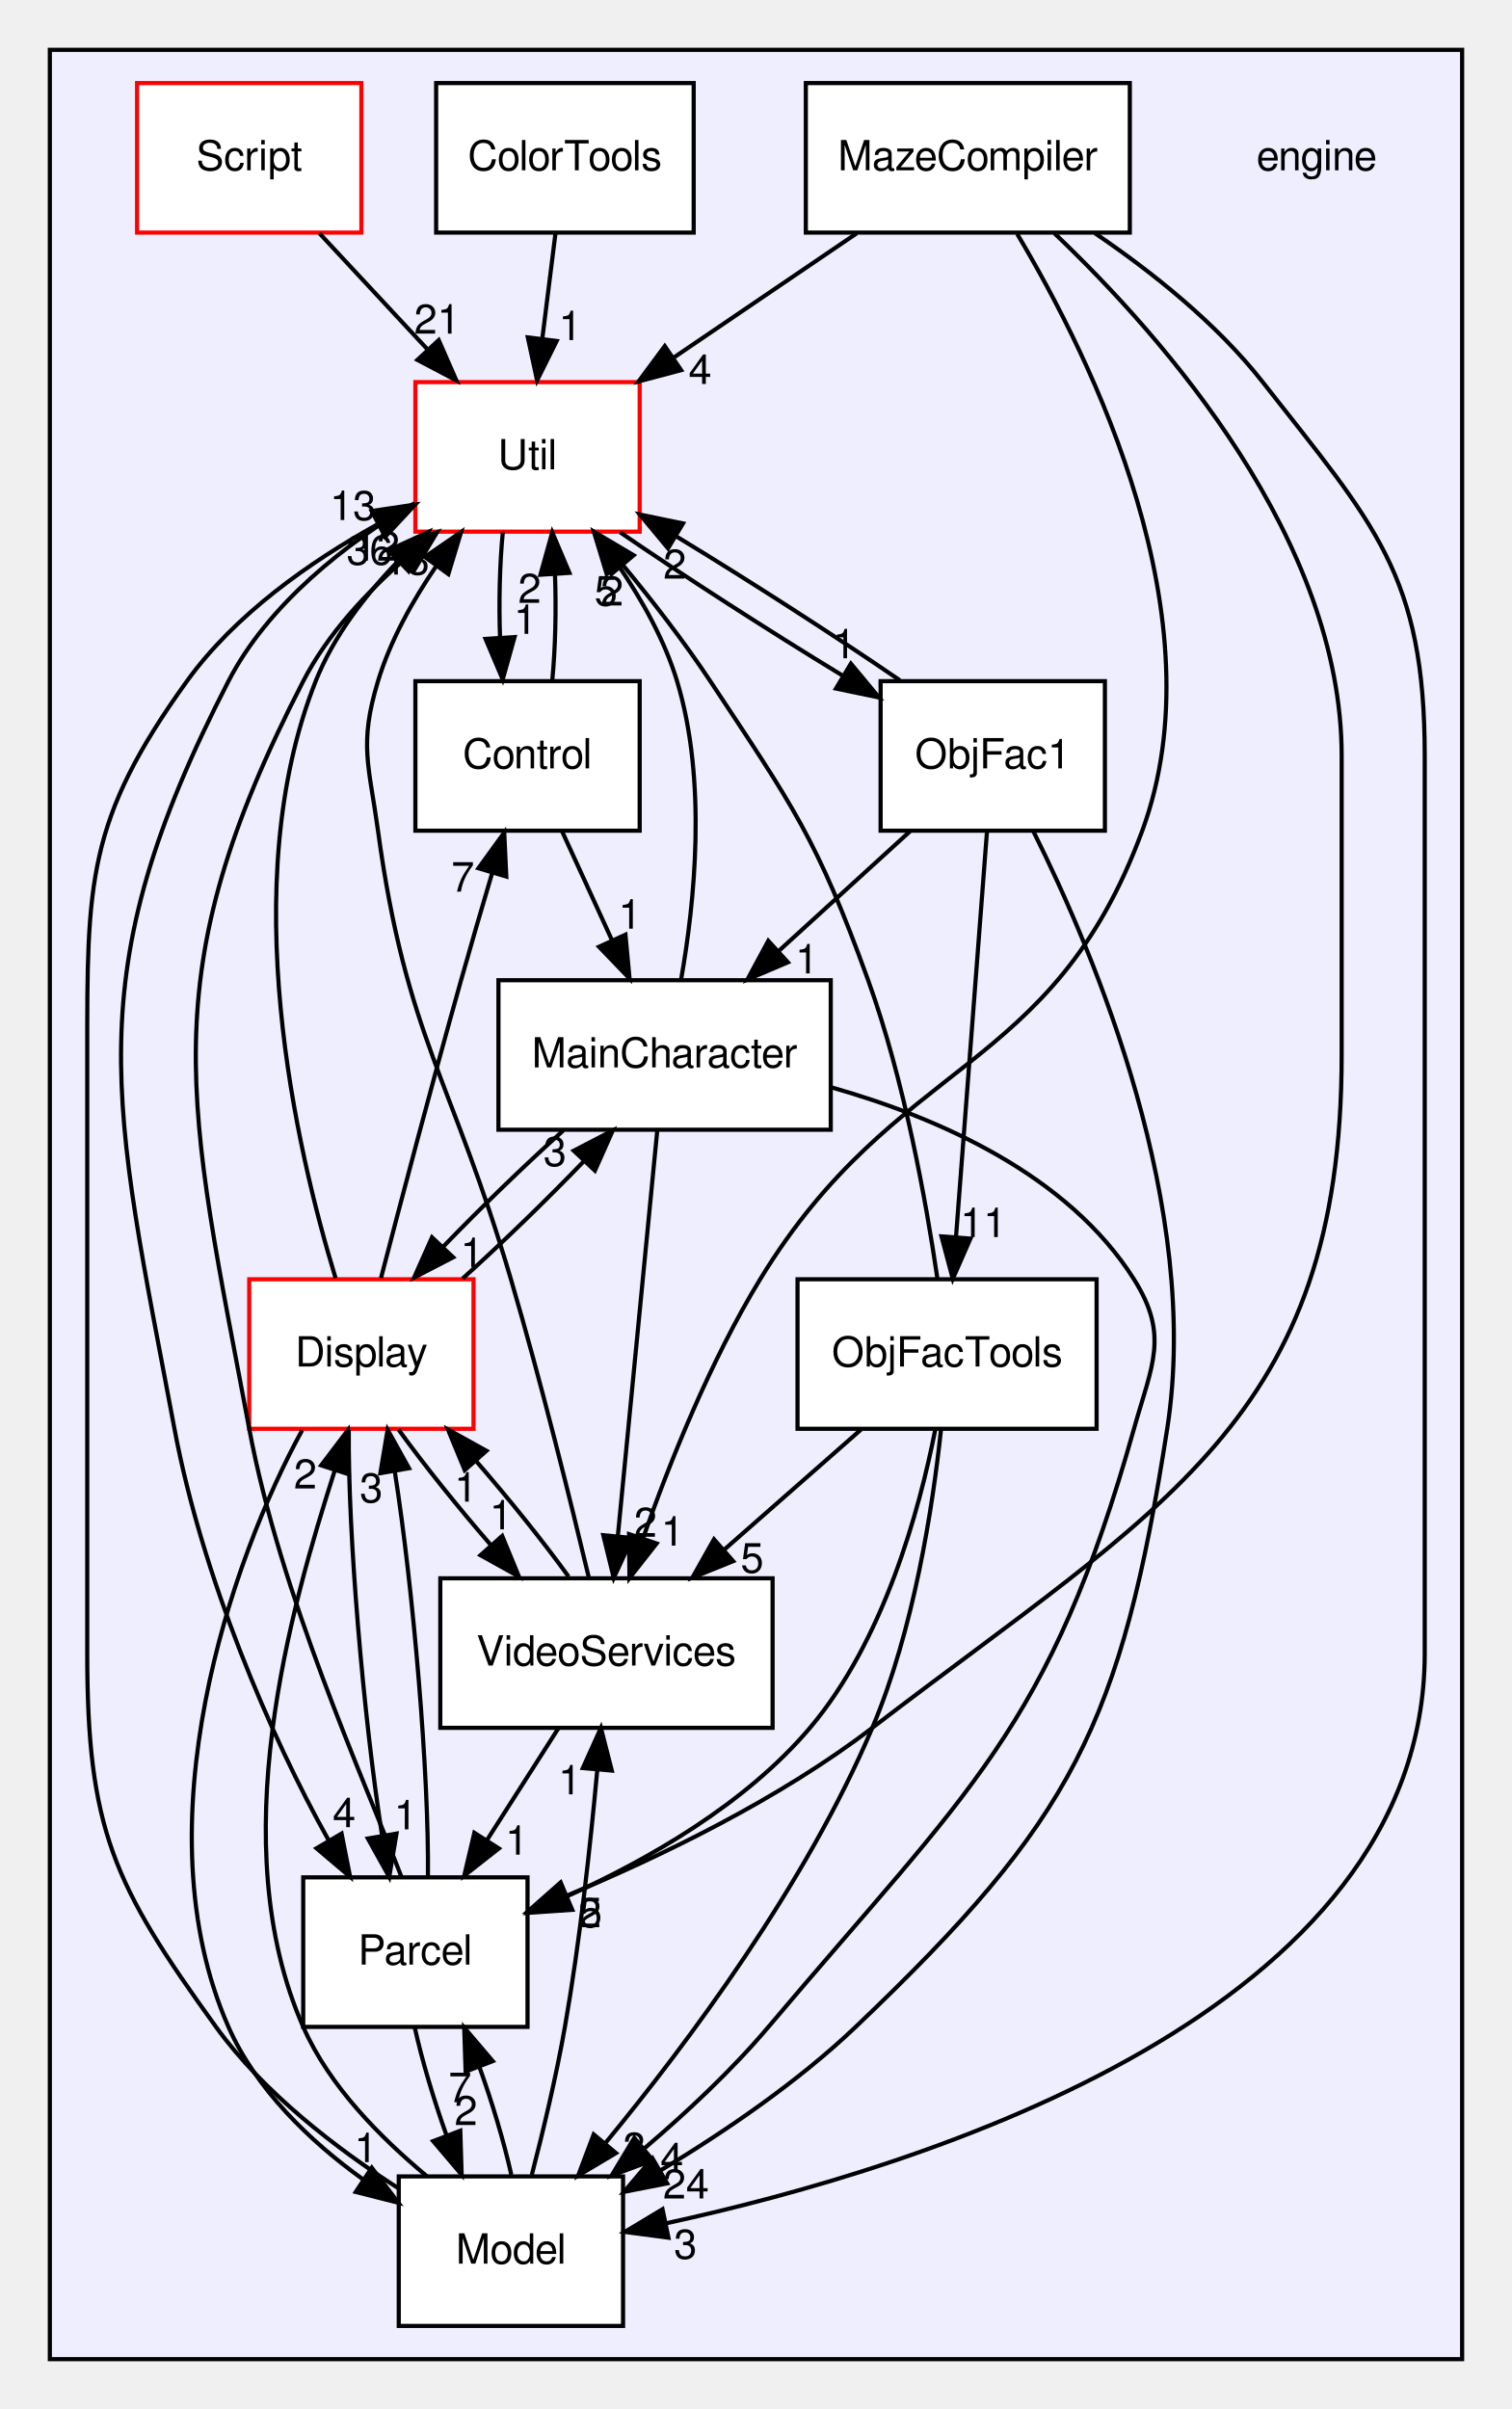
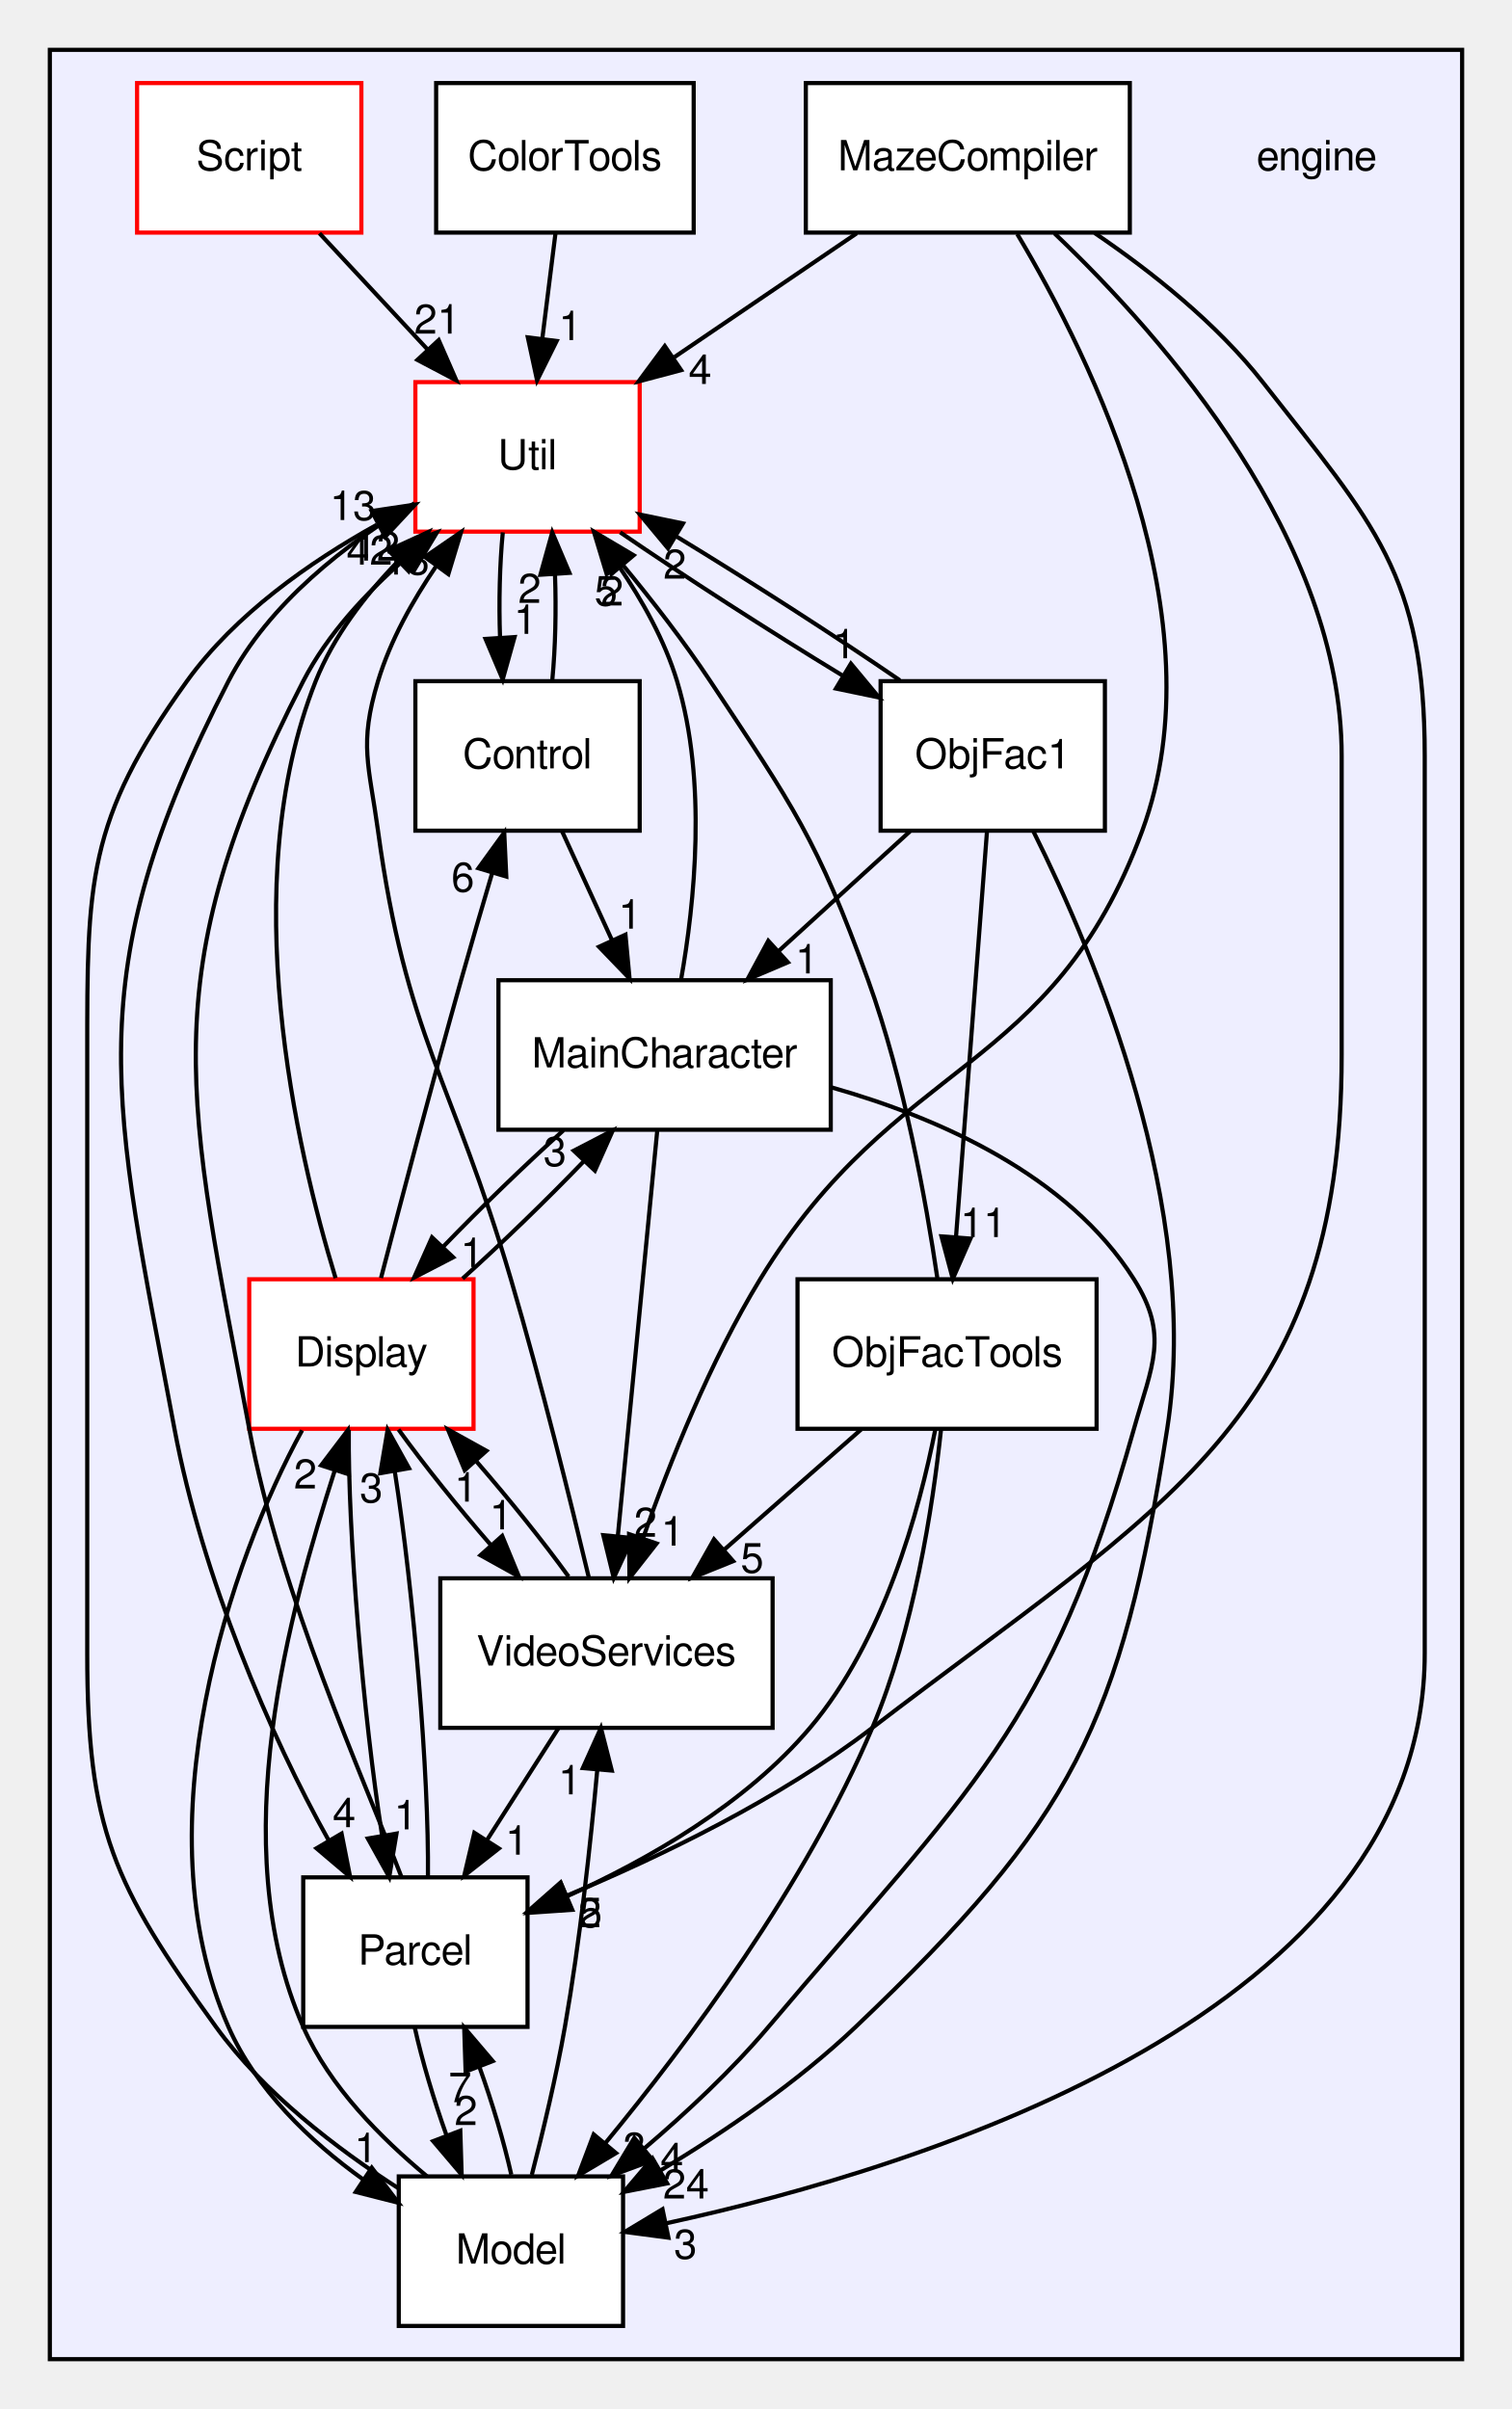
<svg xmlns="http://www.w3.org/2000/svg" xmlns:xlink="http://www.w3.org/1999/xlink" width="364pt" height="580pt" viewBox="0.00 0.00 364.00 580.00">
  <g id="graph1" class="graph" transform="scale(1 1) rotate(0) translate(4 576)">
    <g id="graph2" class="cluster">
      <a xlink:href="dir_996f45160da62e1a3d7f6046fad68f51.html" target="_top">
        <polygon fill="#eeeeff" stroke="black" points="8,-8 8,-564 348,-564 348,-8 8,-8" />
      </a>
    </g>
    <g id="node2" class="node">
      <text text-anchor="middle" x="313" y="-535" font-family="FreeSans" font-size="10.00">engine</text>
    </g>
    <g id="node3" class="node">
      <a xlink:href="dir_b64b6649c7053983cbee0ddd1f8a55f4.html" target="_top" xlink:title="ColorTools">
        <polygon fill="white" stroke="black" points="163,-556 101,-556 101,-520 163,-520 163,-556" />
        <text text-anchor="middle" x="132" y="-535" font-family="FreeSans" font-size="10.00">ColorTools</text>
      </a>
    </g>
    <g id="node13" class="node">
      <a xlink:href="dir_0934fd95ceeb46aa22ccb2d1831dae0f.html" target="_top" xlink:title="Util">
        <polygon fill="white" stroke="red" points="150,-484 96,-484 96,-448 150,-448 150,-484" />
        <text text-anchor="middle" x="123" y="-463" font-family="FreeSans" font-size="10.00">Util</text>
      </a>
    </g>
    <g id="edge63" class="edge">
      <path fill="none" stroke="black" d="M129.729,-519.831C128.766,-512.131 127.622,-502.974 126.552,-494.417" />
      <polygon fill="black" stroke="black" points="130.015,-493.902 125.302,-484.413 123.069,-494.77 130.015,-493.902" />
      <a xlink:href="dir_000013_000008.html" target="_top" xlink:title="1">
        <text text-anchor="middle" x="133.278" y="-494.117" font-family="FreeSans" font-size="10.00">1</text>
      </a>
    </g>
    <g id="node4" class="node">
      <a xlink:href="dir_26ccc65b240ef770bfb5832383ef26b1.html" target="_top" xlink:title="Control">
        <polygon fill="white" stroke="black" points="150,-412 96,-412 96,-376 150,-376 150,-412" />
        <text text-anchor="middle" x="123" y="-391" font-family="FreeSans" font-size="10.00">Control</text>
      </a>
    </g>
    <g id="node6" class="node">
      <a xlink:href="dir_c8f5c77583f5a8c611b28ad2fa22d3d0.html" target="_top" xlink:title="MainCharacter">
        <polygon fill="white" stroke="black" points="196,-340 116,-340 116,-304 196,-304 196,-340" />
        <text text-anchor="middle" x="156" y="-319" font-family="FreeSans" font-size="10.00">MainCharacter</text>
      </a>
    </g>
    <g id="edge47" class="edge">
      <path fill="none" stroke="black" d="M131.327,-375.831C134.973,-367.877 139.331,-358.369 143.363,-349.572" />
      <polygon fill="black" stroke="black" points="146.576,-350.962 147.561,-340.413 140.212,-348.046 146.576,-350.962" />
      <a xlink:href="dir_000003_000017.html" target="_top" xlink:title="1">
        <text text-anchor="middle" x="147.659" y="-352.413" font-family="FreeSans" font-size="10.00">1</text>
      </a>
    </g>
    <g id="edge45" class="edge">
      <path fill="none" stroke="black" d="M128.976,-412.413C129.707,-420.059 129.92,-429.108 129.615,-437.573" />
      <polygon fill="black" stroke="black" points="126.105,-437.626 128.952,-447.831 133.09,-438.078 126.105,-437.626" />
      <a xlink:href="dir_000003_000008.html" target="_top" xlink:title="2">
        <text text-anchor="middle" x="123.503" y="-430.856" font-family="FreeSans" font-size="10.00">2</text>
      </a>
    </g>
    <g id="node5" class="node">
      <a xlink:href="dir_fde29a0c075bb808199949ecbe7019af.html" target="_top" xlink:title="Display">
        <polygon fill="white" stroke="red" points="110,-268 56,-268 56,-232 110,-232 110,-268" />
        <text text-anchor="middle" x="83" y="-247" font-family="FreeSans" font-size="10.00">Display</text>
      </a>
    </g>
    <g id="edge11" class="edge">
      <path fill="none" stroke="black" d="M87.726,-268.312C92.463,-286.526 100.035,-315.25 107,-340 109.373,-348.431 112.044,-357.574 114.514,-365.898" />
      <polygon fill="black" stroke="black" points="111.179,-366.962 117.394,-375.542 117.887,-364.959 111.179,-366.962" />
-       <a xlink:href="dir_000004_000003.html" target="_top" xlink:title="7">
-         <text text-anchor="middle" x="107.43" y="-361.33" font-family="FreeSans" font-size="10.00">7</text>
+       <a xlink:href="dir_000004_000003.html" target="_top" xlink:title="6">
+         <text text-anchor="middle" x="107.43" y="-361.33" font-family="FreeSans" font-size="10.00">6</text>
      </a>
    </g>
    <g id="edge7" class="edge">
      <path fill="none" stroke="black" d="M107.367,-268.163C116.843,-276.689 127.481,-287.002 136.451,-296.31" />
      <polygon fill="black" stroke="black" points="134.128,-298.949 143.531,-303.831 139.225,-294.151 134.128,-298.949" />
      <a xlink:href="dir_000004_000017.html" target="_top" xlink:title="3">
        <text text-anchor="middle" x="129.597" y="-295.278" font-family="FreeSans" font-size="10.00">3</text>
      </a>
    </g>
    <g id="node8" class="node">
      <a xlink:href="dir_8a4097456790b4234ac847b719729965.html" target="_top" xlink:title="Model">
        <polygon fill="white" stroke="black" points="146,-52 92,-52 92,-16 146,-16 146,-52" />
        <text text-anchor="middle" x="119" y="-31" font-family="FreeSans" font-size="10.00">Model</text>
      </a>
    </g>
    <g id="edge9" class="edge">
      <path fill="none" stroke="black" d="M68.73,-231.633C51.732,-200.648 29.591,-136.616 51,-88 57.565,-73.093 70.501,-60.509 83.458,-51.249" />
      <polygon fill="black" stroke="black" points="85.503,-54.093 91.908,-45.654 81.638,-48.257 85.503,-54.093" />
      <a xlink:href="dir_000004_000014.html" target="_top" xlink:title="1">
        <text text-anchor="middle" x="84.073" y="-55.445" font-family="FreeSans" font-size="10.00">1</text>
      </a>
    </g>
    <g id="node11" class="node">
      <a xlink:href="dir_54f9da0a70d763287d8f71c22d40778c.html" target="_top" xlink:title="Parcel">
        <polygon fill="white" stroke="black" points="123,-124 69,-124 69,-88 123,-88 123,-124" />
        <text text-anchor="middle" x="96" y="-103" font-family="FreeSans" font-size="10.00">Parcel</text>
      </a>
    </g>
    <g id="edge13" class="edge">
      <path fill="none" stroke="black" d="M79.973,-231.762C79.73,-207.093 83.457,-162.86 88.003,-133.973" />
      <polygon fill="black" stroke="black" points="91.457,-134.539 89.709,-124.09 84.559,-133.349 91.457,-134.539" />
      <a xlink:href="dir_000004_000009.html" target="_top" xlink:title="1">
        <text text-anchor="middle" x="93.643" y="-135.564" font-family="FreeSans" font-size="10.00">1</text>
      </a>
    </g>
    <g id="edge3" class="edge">
      <path fill="none" stroke="black" d="M76.789,-268.286C67.371,-299.153 52.525,-363.015 72,-412 76.268,-422.734 83.793,-432.568 91.774,-440.817" />
      <polygon fill="black" stroke="black" points="89.522,-443.508 99.151,-447.928 94.38,-438.468 89.522,-443.508" />
-       <a xlink:href="dir_000004_000008.html" target="_top" xlink:title="36">
-         <text text-anchor="middle" x="84.964" y="-440.057" font-family="FreeSans" font-size="10.00">36</text>
+       <a xlink:href="dir_000004_000008.html" target="_top" xlink:title="42">
+         <text text-anchor="middle" x="84.964" y="-440.057" font-family="FreeSans" font-size="10.00">42</text>
      </a>
    </g>
    <g id="node14" class="node">
      <a xlink:href="dir_6c0c9a026e8202e772c067025956487c.html" target="_top" xlink:title="VideoServices">
        <polygon fill="white" stroke="black" points="182,-196 102,-196 102,-160 182,-160 182,-196" />
        <text text-anchor="middle" x="142" y="-175" font-family="FreeSans" font-size="10.00">VideoServices</text>
      </a>
    </g>
    <g id="edge5" class="edge">
      <path fill="none" stroke="black" d="M91.936,-231.831C98.045,-223.369 106.235,-213.149 114.271,-203.897" />
      <polygon fill="black" stroke="black" points="116.899,-206.209 120.935,-196.413 111.671,-201.554 116.899,-206.209" />
      <a xlink:href="dir_000004_000006.html" target="_top" xlink:title="1">
        <text text-anchor="middle" x="116.628" y="-207.782" font-family="FreeSans" font-size="10.00">1</text>
      </a>
    </g>
    <g id="edge29" class="edge">
      <path fill="none" stroke="black" d="M131.627,-303.831C122.222,-295.369 111.675,-285.149 102.749,-275.897" />
      <polygon fill="black" stroke="black" points="105.1,-273.288 95.693,-268.413 100.006,-278.09 105.1,-273.288" />
      <a xlink:href="dir_000017_000004.html" target="_top" xlink:title="1">
        <text text-anchor="middle" x="109.631" y="-270.956" font-family="FreeSans" font-size="10.00">1</text>
      </a>
    </g>
    <g id="edge35" class="edge">
      <path fill="none" stroke="black" d="M196.253,-314.177C221.869,-306.892 253.114,-293.198 269,-268 277.533,-254.465 273.334,-247.402 269,-232 248.685,-159.799 229.4,-145.299 181,-88 172.206,-77.589 161.347,-67.432 151.188,-58.788" />
      <polygon fill="black" stroke="black" points="153.175,-55.89 143.242,-52.205 148.709,-61.28 153.175,-55.89" />
      <a xlink:href="dir_000017_000014.html" target="_top" xlink:title="4">
        <text text-anchor="middle" x="157.755" y="-52.998" font-family="FreeSans" font-size="10.00">4</text>
      </a>
    </g>
    <g id="edge31" class="edge">
      <path fill="none" stroke="black" d="M159.946,-340.031C163.227,-358.523 166.294,-387.91 159,-412 156.044,-421.764 150.675,-431.377 144.97,-439.724" />
      <polygon fill="black" stroke="black" points="142.059,-437.776 138.99,-447.917 147.713,-441.903 142.059,-437.776" />
      <a xlink:href="dir_000017_000008.html" target="_top" xlink:title="5">
        <text text-anchor="middle" x="141.884" y="-430.199" font-family="FreeSans" font-size="10.00">5</text>
      </a>
    </g>
    <g id="edge33" class="edge">
      <path fill="none" stroke="black" d="M154.227,-303.762C151.839,-279.201 147.566,-235.247 144.757,-206.354" />
      <polygon fill="black" stroke="black" points="148.21,-205.704 143.759,-196.09 141.243,-206.381 148.21,-205.704" />
      <a xlink:href="dir_000017_000006.html" target="_top" xlink:title="2">
        <text text-anchor="middle" x="151.384" y="-206.007" font-family="FreeSans" font-size="10.00">2</text>
      </a>
    </g>
    <g id="node7" class="node">
      <a xlink:href="dir_d746cbd3279d9beb10f2c4393449bb6e.html" target="_top" xlink:title="MazeCompiler">
        <polygon fill="white" stroke="black" points="268,-556 190,-556 190,-520 268,-520 268,-556" />
        <text text-anchor="middle" x="229" y="-535" font-family="FreeSans" font-size="10.00">MazeCompiler</text>
      </a>
    </g>
    <g id="edge53" class="edge">
      <path fill="none" stroke="black" d="M259.535,-519.9C273.302,-510.552 288.919,-498.139 300,-484 326.891,-449.688 339,-437.594 339,-394 339,-394 339,-394 339,-178 339,-91.733 219.113,-54.359 156.34,-40.703" />
      <polygon fill="black" stroke="black" points="156.922,-37.249 146.418,-38.639 155.496,-44.102 156.922,-37.249" />
      <a xlink:href="dir_000016_000014.html" target="_top" xlink:title="3">
        <text text-anchor="middle" x="161.019" y="-32.202" font-family="FreeSans" font-size="10.00">3</text>
      </a>
    </g>
    <g id="edge55" class="edge">
      <path fill="none" stroke="black" d="M249.874,-519.803C276.461,-494.492 319,-445.887 319,-394 319,-394 319,-394 319,-322 319,-234.215 275.663,-213.417 206,-160 183.647,-142.86 154.99,-129.004 132.53,-119.621" />
      <polygon fill="black" stroke="black" points="133.589,-116.273 123.007,-115.753 130.955,-122.759 133.589,-116.273" />
      <a xlink:href="dir_000016_000009.html" target="_top" xlink:title="2">
        <text text-anchor="middle" x="137.988" y="-111.995" font-family="FreeSans" font-size="10.00">2</text>
      </a>
    </g>
    <g id="edge49" class="edge">
      <path fill="none" stroke="black" d="M202.252,-519.831C188.945,-510.793 172.684,-499.748 158.363,-490.02" />
      <polygon fill="black" stroke="black" points="159.979,-486.886 149.74,-484.163 156.045,-492.677 159.979,-486.886" />
      <a xlink:href="dir_000016_000008.html" target="_top" xlink:title="4">
        <text text-anchor="middle" x="164.547" y="-483.557" font-family="FreeSans" font-size="10.00">4</text>
      </a>
    </g>
    <g id="edge51" class="edge">
      <path fill="none" stroke="black" d="M240.892,-519.662C259.04,-489.253 289.672,-426.714 271,-376 249.214,-316.829 211.84,-321.828 179,-268 166.973,-248.287 157.241,-223.967 150.782,-205.58" />
      <polygon fill="black" stroke="black" points="154.072,-204.382 147.537,-196.042 147.445,-206.636 154.072,-204.382" />
      <a xlink:href="dir_000016_000006.html" target="_top" xlink:title="1">
        <text text-anchor="middle" x="157.917" y="-203.87" font-family="FreeSans" font-size="10.00">1</text>
      </a>
    </g>
    <g id="edge37" class="edge">
      <path fill="none" stroke="black" d="M98.773,-52.04C87.777,-61.22 75.38,-73.513 69,-88 49.598,-132.058 65.963,-188.777 76.632,-222.087" />
      <polygon fill="black" stroke="black" points="73.311,-223.192 79.714,-231.633 79.972,-221.041 73.311,-223.192" />
      <a xlink:href="dir_000014_000004.html" target="_top" xlink:title="2">
        <text text-anchor="middle" x="69.505" y="-217.644" font-family="FreeSans" font-size="10.00">2</text>
      </a>
    </g>
    <g id="edge43" class="edge">
      <path fill="none" stroke="black" d="M119.094,-52.413C117.326,-60.314 114.526,-69.713 111.395,-78.417" />
      <polygon fill="black" stroke="black" points="108.096,-77.242 107.756,-87.831 114.626,-79.765 108.096,-77.242" />
      <a xlink:href="dir_000014_000009.html" target="_top" xlink:title="7">
        <text text-anchor="middle" x="106.744" y="-69.866" font-family="FreeSans" font-size="10.00">7</text>
      </a>
    </g>
    <g id="edge39" class="edge">
      <path fill="none" stroke="black" d="M91.864,-49.176C77.09,-58.649 59.526,-72.063 48,-88 23.207,-122.281 17,-135.694 17,-178 17,-322 17,-322 17,-322 17,-363.398 16.794,-378.416 41,-412 52.581,-428.068 70.542,-440.674 86.706,-449.652" />
      <polygon fill="black" stroke="black" points="85.474,-452.958 95.953,-454.517 88.733,-446.763 85.474,-452.958" />
      <a xlink:href="dir_000014_000008.html" target="_top" xlink:title="13">
        <text text-anchor="middle" x="80.971" y="-450.797" font-family="FreeSans" font-size="10.00">13</text>
      </a>
    </g>
    <g id="edge41" class="edge">
      <path fill="none" stroke="black" d="M124.03,-52.374C126.721,-62.764 129.903,-76.032 132,-88 135.612,-108.615 138.172,-132.127 139.797,-149.949" />
      <polygon fill="black" stroke="black" points="136.315,-150.316 140.667,-159.976 143.289,-149.711 136.315,-150.316" />
      <a xlink:href="dir_000014_000006.html" target="_top" xlink:title="1">
        <text text-anchor="middle" x="133.176" y="-143.981" font-family="FreeSans" font-size="10.00">1</text>
      </a>
    </g>
    <g id="node9" class="node">
      <a xlink:href="dir_11ef1ec48ce85ffc975edfd5f1c95b97.html" target="_top" xlink:title="ObjFac1">
        <polygon fill="white" stroke="black" points="262,-412 208,-412 208,-376 262,-376 262,-412" />
        <text text-anchor="middle" x="235" y="-391" font-family="FreeSans" font-size="10.00">ObjFac1</text>
      </a>
    </g>
    <g id="edge67" class="edge">
      <path fill="none" stroke="black" d="M215.065,-375.831C205.522,-367.134 193.94,-356.578 183.569,-347.127" />
      <polygon fill="black" stroke="black" points="185.677,-344.312 175.929,-340.163 180.962,-349.486 185.677,-344.312" />
      <a xlink:href="dir_000005_000017.html" target="_top" xlink:title="1">
        <text text-anchor="middle" x="190.246" y="-341.635" font-family="FreeSans" font-size="10.00">1</text>
      </a>
    </g>
    <g id="edge69" class="edge">
      <path fill="none" stroke="black" d="M244.81,-375.785C259.657,-346.061 285.277,-285.11 277,-232 265.888,-160.7 254.252,-137.768 202,-88 188.056,-74.719 170.424,-62.722 155,-53.427" />
      <polygon fill="black" stroke="black" points="156.616,-50.317 146.219,-48.278 153.075,-56.356 156.616,-50.317" />
      <a xlink:href="dir_000005_000014.html" target="_top" xlink:title="24">
        <text text-anchor="middle" x="161.153" y="-46.686" font-family="FreeSans" font-size="10.00">24</text>
      </a>
    </g>
    <g id="node10" class="node">
      <a xlink:href="dir_15d76760591361bf74d67120242b4d0d.html" target="_top" xlink:title="ObjFacTools">
        <polygon fill="white" stroke="black" points="260,-268 188,-268 188,-232 260,-232 260,-268" />
        <text text-anchor="middle" x="224" y="-247" font-family="FreeSans" font-size="10.00">ObjFacTools</text>
      </a>
    </g>
    <g id="edge71" class="edge">
      <path fill="none" stroke="black" d="M233.607,-375.762C231.731,-351.201 228.373,-307.247 226.166,-278.354" />
      <polygon fill="black" stroke="black" points="229.633,-277.794 225.382,-268.09 222.654,-278.327 229.633,-277.794" />
      <a xlink:href="dir_000005_000007.html" target="_top" xlink:title="11">
        <text text-anchor="middle" x="232.738" y="-278.162" font-family="FreeSans" font-size="10.00">11</text>
      </a>
    </g>
    <g id="edge65" class="edge">
      <path fill="none" stroke="black" d="M212.639,-412.204C197.244,-422.76 176.613,-436.044 158.965,-446.77" />
      <polygon fill="black" stroke="black" points="156.827,-443.971 150.053,-452.118 160.428,-449.974 156.827,-443.971" />
      <a xlink:href="dir_000005_000008.html" target="_top" xlink:title="2">
        <text text-anchor="middle" x="158.448" y="-436.687" font-family="FreeSans" font-size="10.00">2</text>
      </a>
    </g>
    <g id="edge77" class="edge">
      <path fill="none" stroke="black" d="M222.539,-231.775C220.549,-213.128 216.01,-183.621 206,-160 189.971,-122.177 161.592,-84.105 141.614,-59.867" />
      <polygon fill="black" stroke="black" points="144.295,-57.617 135.191,-52.197 138.929,-62.111 144.295,-57.617" />
      <a xlink:href="dir_000007_000014.html" target="_top" xlink:title="3">
        <text text-anchor="middle" x="148.78" y="-55.55" font-family="FreeSans" font-size="10.00">3</text>
      </a>
    </g>
    <g id="edge79" class="edge">
      <path fill="none" stroke="black" d="M221.182,-231.912C217.325,-212.285 208.746,-180.955 191,-160 175.511,-141.711 152.176,-128.323 132.509,-119.452" />
      <polygon fill="black" stroke="black" points="133.769,-116.184 123.199,-115.458 131.01,-122.617 133.769,-116.184" />
      <a xlink:href="dir_000007_000009.html" target="_top" xlink:title="5">
        <text text-anchor="middle" x="138.192" y="-111.992" font-family="FreeSans" font-size="10.00">5</text>
      </a>
    </g>
    <g id="edge73" class="edge">
      <path fill="none" stroke="black" d="M221.652,-268.339C218.936,-286.822 213.685,-315.97 205,-340 192.7,-374.029 186.97,-381.827 167,-412 160.728,-421.476 153.132,-431.271 146.029,-439.875" />
      <polygon fill="black" stroke="black" points="143.196,-437.806 139.43,-447.709 148.549,-442.316 143.196,-437.806" />
      <a xlink:href="dir_000007_000008.html" target="_top" xlink:title="2">
        <text text-anchor="middle" x="143.34" y="-430.227" font-family="FreeSans" font-size="10.00">2</text>
      </a>
    </g>
    <g id="edge75" class="edge">
      <path fill="none" stroke="black" d="M203.308,-231.831C193.305,-223.048 181.145,-212.371 170.3,-202.849" />
      <polygon fill="black" stroke="black" points="172.509,-200.131 162.685,-196.163 167.891,-205.391 172.509,-200.131" />
      <a xlink:href="dir_000007_000006.html" target="_top" xlink:title="5">
        <text text-anchor="middle" x="177.084" y="-197.369" font-family="FreeSans" font-size="10.00">5</text>
      </a>
    </g>
    <g id="edge57" class="edge">
      <path fill="none" stroke="black" d="M99.025,-124.09C99.285,-148.681 95.567,-192.905 91.025,-221.853" />
      <polygon fill="black" stroke="black" points="87.566,-221.314 89.32,-231.762 94.465,-222.501 87.566,-221.314" />
      <a xlink:href="dir_000009_000004.html" target="_top" xlink:title="3">
        <text text-anchor="middle" x="85.377" y="-214.29" font-family="FreeSans" font-size="10.00">3</text>
      </a>
    </g>
    <g id="edge61" class="edge">
      <path fill="none" stroke="black" d="M95.852,-87.831C97.599,-79.962 100.384,-70.571 103.508,-61.853" />
      <polygon fill="black" stroke="black" points="106.816,-63.003 107.142,-52.413 100.283,-60.489 106.816,-63.003" />
      <a xlink:href="dir_000009_000014.html" target="_top" xlink:title="2">
        <text text-anchor="middle" x="108.175" y="-64.378" font-family="FreeSans" font-size="10.00">2</text>
      </a>
    </g>
    <g id="edge59" class="edge">
      <path fill="none" stroke="black" d="M92.63,-124.146C83.461,-148.077 63.53,-191.861 56,-232 41.211,-310.833 32.239,-340.712 69,-412 74.829,-423.303 84.129,-433.232 93.445,-441.391" />
      <polygon fill="black" stroke="black" points="91.266,-444.13 101.198,-447.819 95.734,-438.742 91.266,-444.13" />
      <a xlink:href="dir_000009_000008.html" target="_top" xlink:title="12">
        <text text-anchor="middle" x="86.686" y="-441.022" font-family="FreeSans" font-size="10.00">12</text>
      </a>
    </g>
    <g id="node12" class="node">
      <a xlink:href="dir_5791af8b71f809e8dfc76f7b037a999b.html" target="_top" xlink:title="Script">
        <polygon fill="white" stroke="red" points="83,-556 29,-556 29,-520 83,-520 83,-556" />
        <text text-anchor="middle" x="56" y="-535" font-family="FreeSans" font-size="10.00">Script</text>
      </a>
    </g>
    <g id="edge27" class="edge">
      <path fill="none" stroke="black" d="M72.907,-519.831C80.781,-511.369 90.292,-501.149 98.901,-491.897" />
      <polygon fill="black" stroke="black" points="101.615,-494.118 105.865,-484.413 96.491,-489.35 101.615,-494.118" />
      <a xlink:href="dir_000010_000008.html" target="_top" xlink:title="21">
        <text text-anchor="middle" x="101.245" y="-495.684" font-family="FreeSans" font-size="10.00">21</text>
      </a>
    </g>
    <g id="edge15" class="edge">
      <path fill="none" stroke="black" d="M117.048,-447.831C116.297,-440.131 116.076,-430.974 116.385,-422.417" />
      <polygon fill="black" stroke="black" points="119.879,-422.616 117.024,-412.413 112.893,-422.17 119.879,-422.616" />
      <a xlink:href="dir_000008_000003.html" target="_top" xlink:title="1">
        <text text-anchor="middle" x="122.484" y="-423.384" font-family="FreeSans" font-size="10.00">1</text>
      </a>
    </g>
    <g id="edge19" class="edge">
      <path fill="none" stroke="black" d="M145.31,-447.831C160.621,-437.331 181.129,-424.122 198.727,-413.417" />
      <polygon fill="black" stroke="black" points="200.852,-416.224 207.622,-408.075 197.248,-410.223 200.852,-416.224" />
      <a xlink:href="dir_000008_000005.html" target="_top" xlink:title="1">
        <text text-anchor="middle" x="199.232" y="-417.509" font-family="FreeSans" font-size="10.00">1</text>
      </a>
    </g>
    <g id="edge17" class="edge">
      <path fill="none" stroke="black" d="M95.773,-454.818C79.513,-445.423 60.573,-430.565 51,-412 14.239,-340.712 23.211,-310.833 38,-232 44.677,-196.408 61.104,-157.95 75.074,-133.009" />
      <polygon fill="black" stroke="black" points="78.233,-134.541 80.282,-124.146 72.198,-130.995 78.233,-134.541" />
      <a xlink:href="dir_000008_000009.html" target="_top" xlink:title="4">
        <text text-anchor="middle" x="78.86" y="-136.079" font-family="FreeSans" font-size="10.00">4</text>
      </a>
    </g>
    <g id="edge21" class="edge">
      <path fill="none" stroke="black" d="M132.887,-196.413C126.8,-204.824 118.694,-214.932 110.738,-224.092" />
      <polygon fill="black" stroke="black" points="107.882,-222.037 103.841,-231.831 113.107,-226.695 107.882,-222.037" />
      <a xlink:href="dir_000006_000004.html" target="_top" xlink:title="1">
        <text text-anchor="middle" x="108.154" y="-214.465" font-family="FreeSans" font-size="10.00">1</text>
      </a>
    </g>
    <g id="edge25" class="edge">
      <path fill="none" stroke="black" d="M130.392,-159.831C125.202,-151.708 118.977,-141.964 113.258,-133.012" />
      <polygon fill="black" stroke="black" points="116.097,-130.956 107.764,-124.413 110.199,-134.725 116.097,-130.956" />
      <a xlink:href="dir_000006_000009.html" target="_top" xlink:title="1">
        <text text-anchor="middle" x="120.425" y="-129.456" font-family="FreeSans" font-size="10.00">1</text>
      </a>
    </g>
    <g id="edge23" class="edge">
      <path fill="none" stroke="black" d="M137.793,-196.033C133.444,-214.277 126.279,-243.245 119,-268 104.878,-316.029 93.761,-326.396 87,-376 84.839,-391.853 82.364,-396.687 87,-412 89.956,-421.764 95.325,-431.377 101.03,-439.724" />
      <polygon fill="black" stroke="black" points="98.287,-441.903 107.01,-447.917 103.941,-437.776 98.287,-441.903" />
      <a xlink:href="dir_000006_000008.html" target="_top" xlink:title="13">
        <text text-anchor="middle" x="93.875" y="-437.673" font-family="FreeSans" font-size="10.00">13</text>
      </a>
    </g>
  </g>
</svg>
